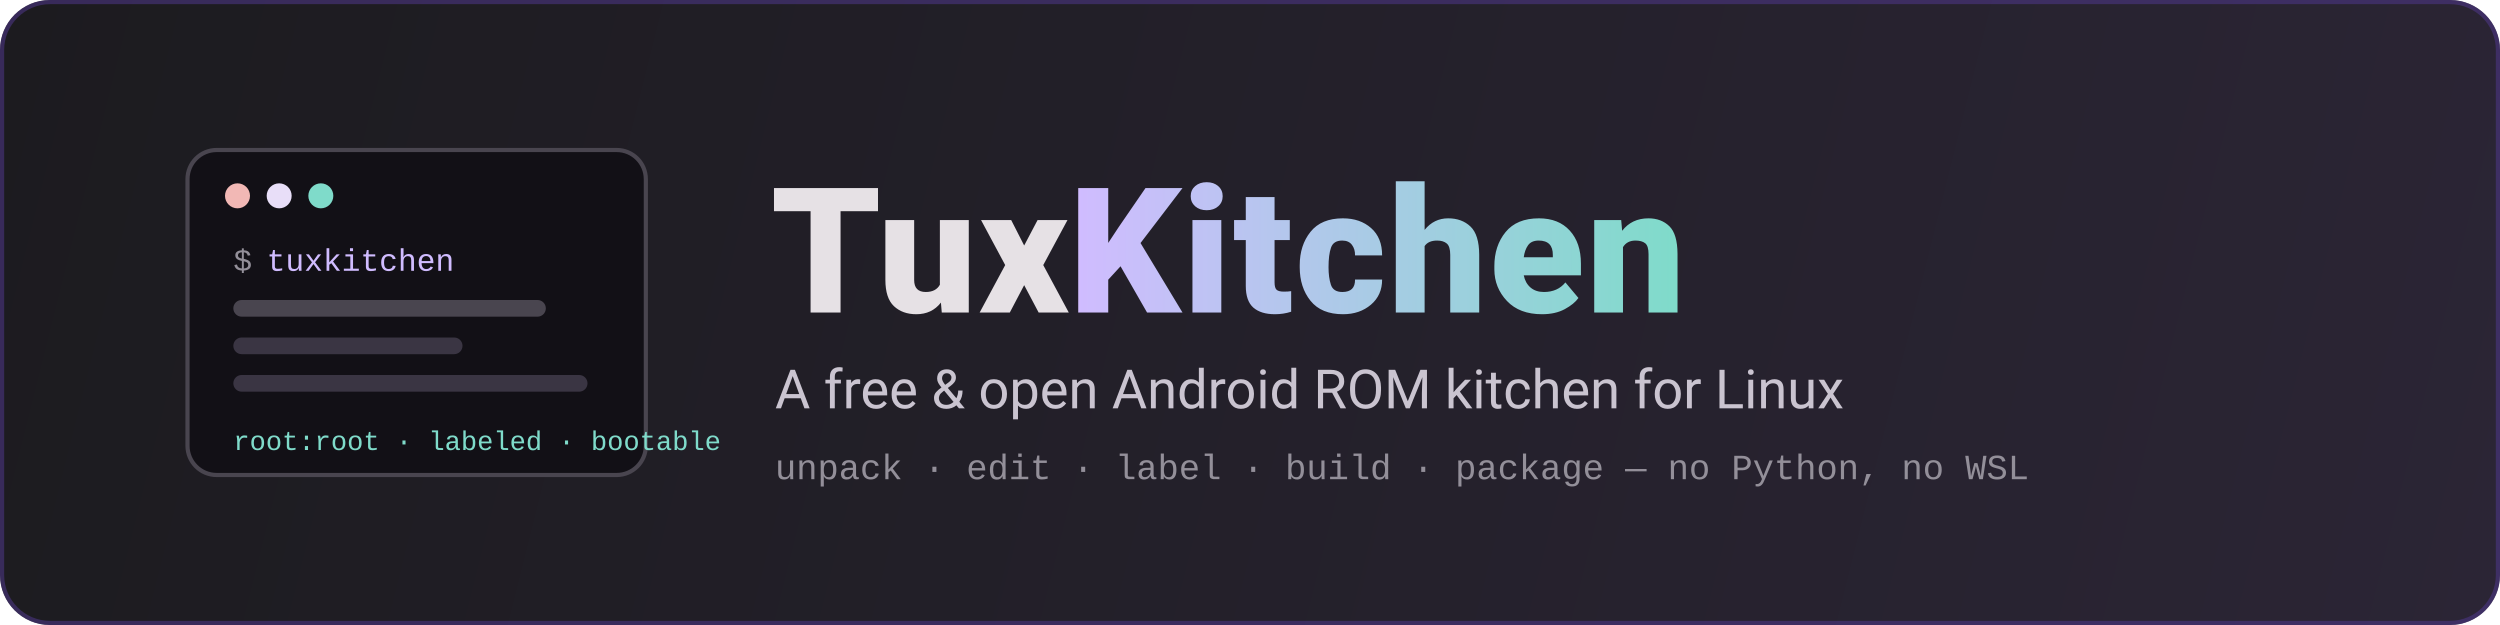
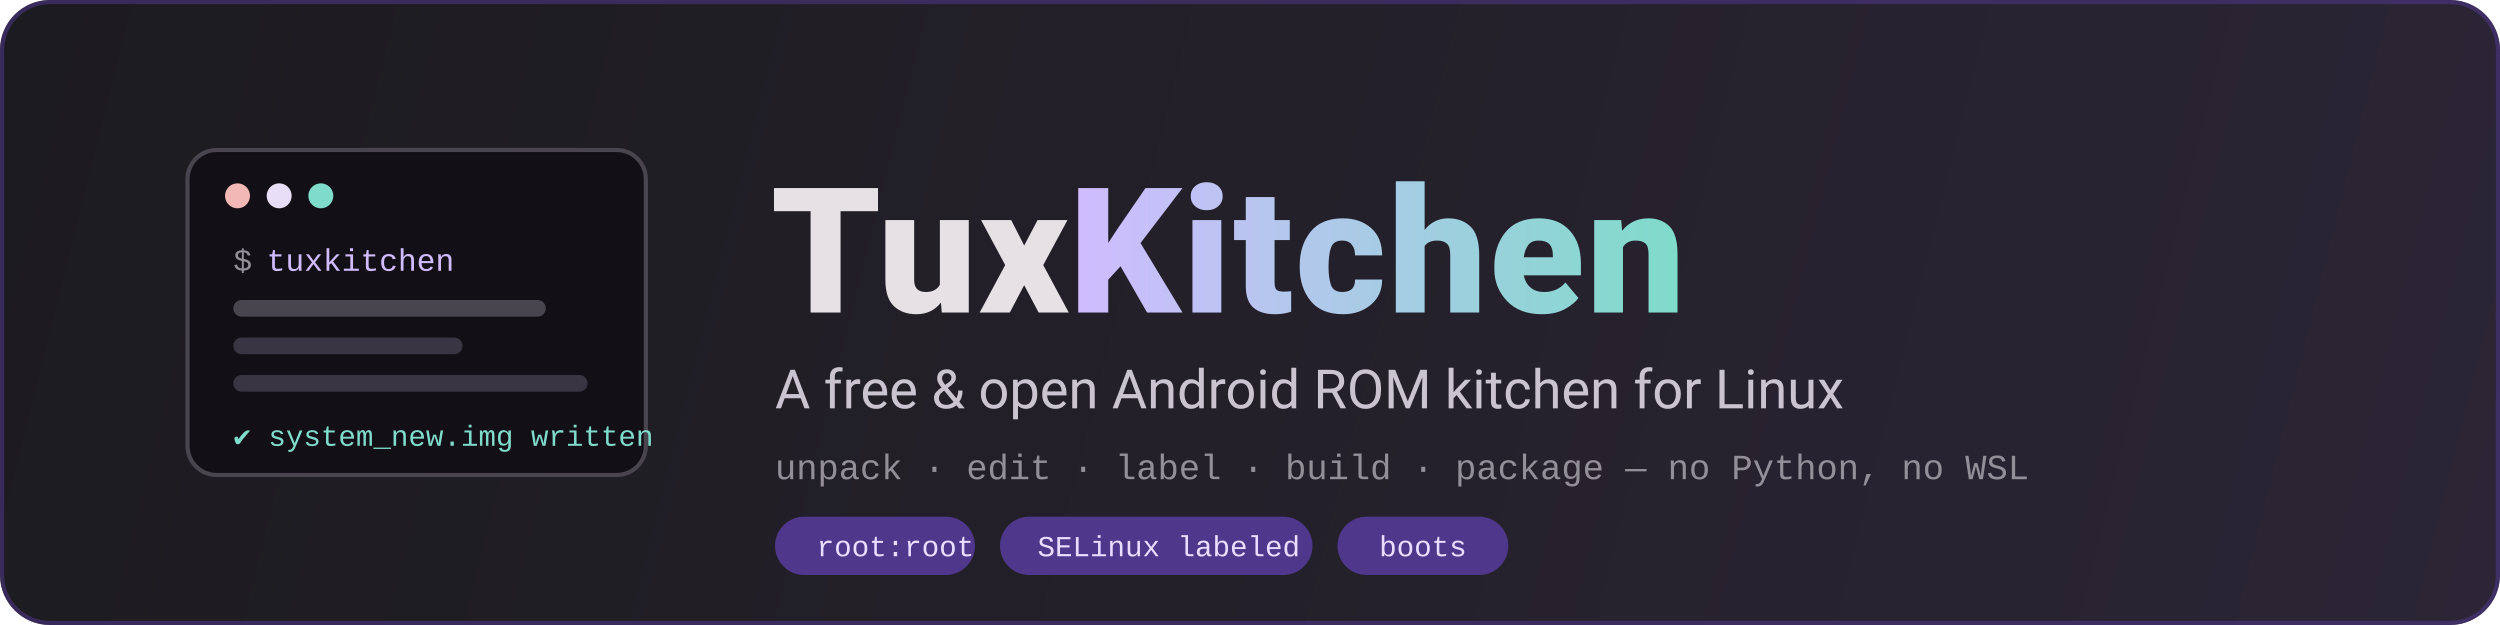
<svg xmlns="http://www.w3.org/2000/svg" width="1200" height="300" viewBox="0 0 1200 300" fill="none" role="img" aria-label="TuxKitchen banner">
  <defs>
    <linearGradient id="bg" x1="0" y1="0" x2="1200" y2="300" gradientUnits="userSpaceOnUse">
      <stop offset="0" stop-color="#1c1b1f" />
      <stop offset="1" stop-color="#2b2535" />
    </linearGradient>
    <linearGradient id="accent" x1="0" y1="0" x2="1" y2="0">
      <stop offset="0" stop-color="#d0bcff" />
      <stop offset="1" stop-color="#7fdbca" />
    </linearGradient>
  </defs>
  <rect width="1200" height="300" rx="24" fill="url(#bg)" />
  <rect x="1" y="1" width="1198" height="298" rx="23" stroke="#4f378b" stroke-opacity="0.55" stroke-width="2" />
  <rect x="90" y="72" width="220" height="156" rx="14" fill="#121016" stroke="#49454f" stroke-width="2" />
  <circle cx="114" cy="94" r="6" fill="#f2b8b5" />
  <circle cx="134" cy="94" r="6" fill="#e8def8" />
  <circle cx="154" cy="94" r="6" fill="#7fdbca" />
  <text x="112" y="130" font-family="ui-monospace, 'Courier New', monospace" font-size="15" fill="#938f99">$</text>
  <text x="128" y="130" font-family="ui-monospace, 'Courier New', monospace" font-size="15" fill="#d0bcff">tuxkitchen</text>
  <rect x="112" y="144" width="150" height="8" rx="4" fill="#49454f" />
  <rect x="112" y="162" width="110" height="8" rx="4" fill="#3a3543" />
  <rect x="112" y="180" width="170" height="8" rx="4" fill="#3a3543" />
-   <text x="112" y="216" font-family="ui-monospace, 'Courier New', monospace" font-size="13" fill="#7fdbca">root:root · labeled · bootable</text>
+   <text x="112" y="214" font-family="ui-monospace, 'Courier New', monospace" font-size="14" fill="#7fdbca">✔ system_new.img written</text>
  <text x="370" y="150" font-family="'Segoe UI', Roboto, Helvetica, Arial, sans-serif" font-weight="800" font-size="84" fill="#e6e1e5" letter-spacing="1">Tux</text>
  <text x="513" y="150" font-family="'Segoe UI', Roboto, Helvetica, Arial, sans-serif" font-weight="800" font-size="84" fill="url(#accent)" letter-spacing="1">Kitchen</text>
  <text x="372" y="196" font-family="'Segoe UI', Roboto, Helvetica, Arial, sans-serif" font-weight="400" font-size="26" fill="#cac4d0">A free &amp; open Android ROM kitchen for Linux</text>
  <text x="372" y="230" font-family="ui-monospace, 'Courier New', monospace" font-size="17" fill="#938f99">unpack · edit · label · build · package — no Python, no WSL</text>
+   <rect x="372" y="248" width="96" height="28" rx="14" fill="#4f378b" />
+   <text x="392" y="267" font-family="ui-monospace, 'Courier New', monospace" font-size="14" fill="#eaddff">root:root</text>
+   <rect x="480" y="248" width="150" height="28" rx="14" fill="#4f378b" />
+   <text x="498" y="267" font-family="ui-monospace, 'Courier New', monospace" font-size="14" fill="#eaddff">SELinux labeled</text>
+   <rect x="642" y="248" width="82" height="28" rx="14" fill="#4f378b" />
+   <text x="662" y="267" font-family="ui-monospace, 'Courier New', monospace" font-size="14" fill="#eaddff">boots</text>
</svg>
